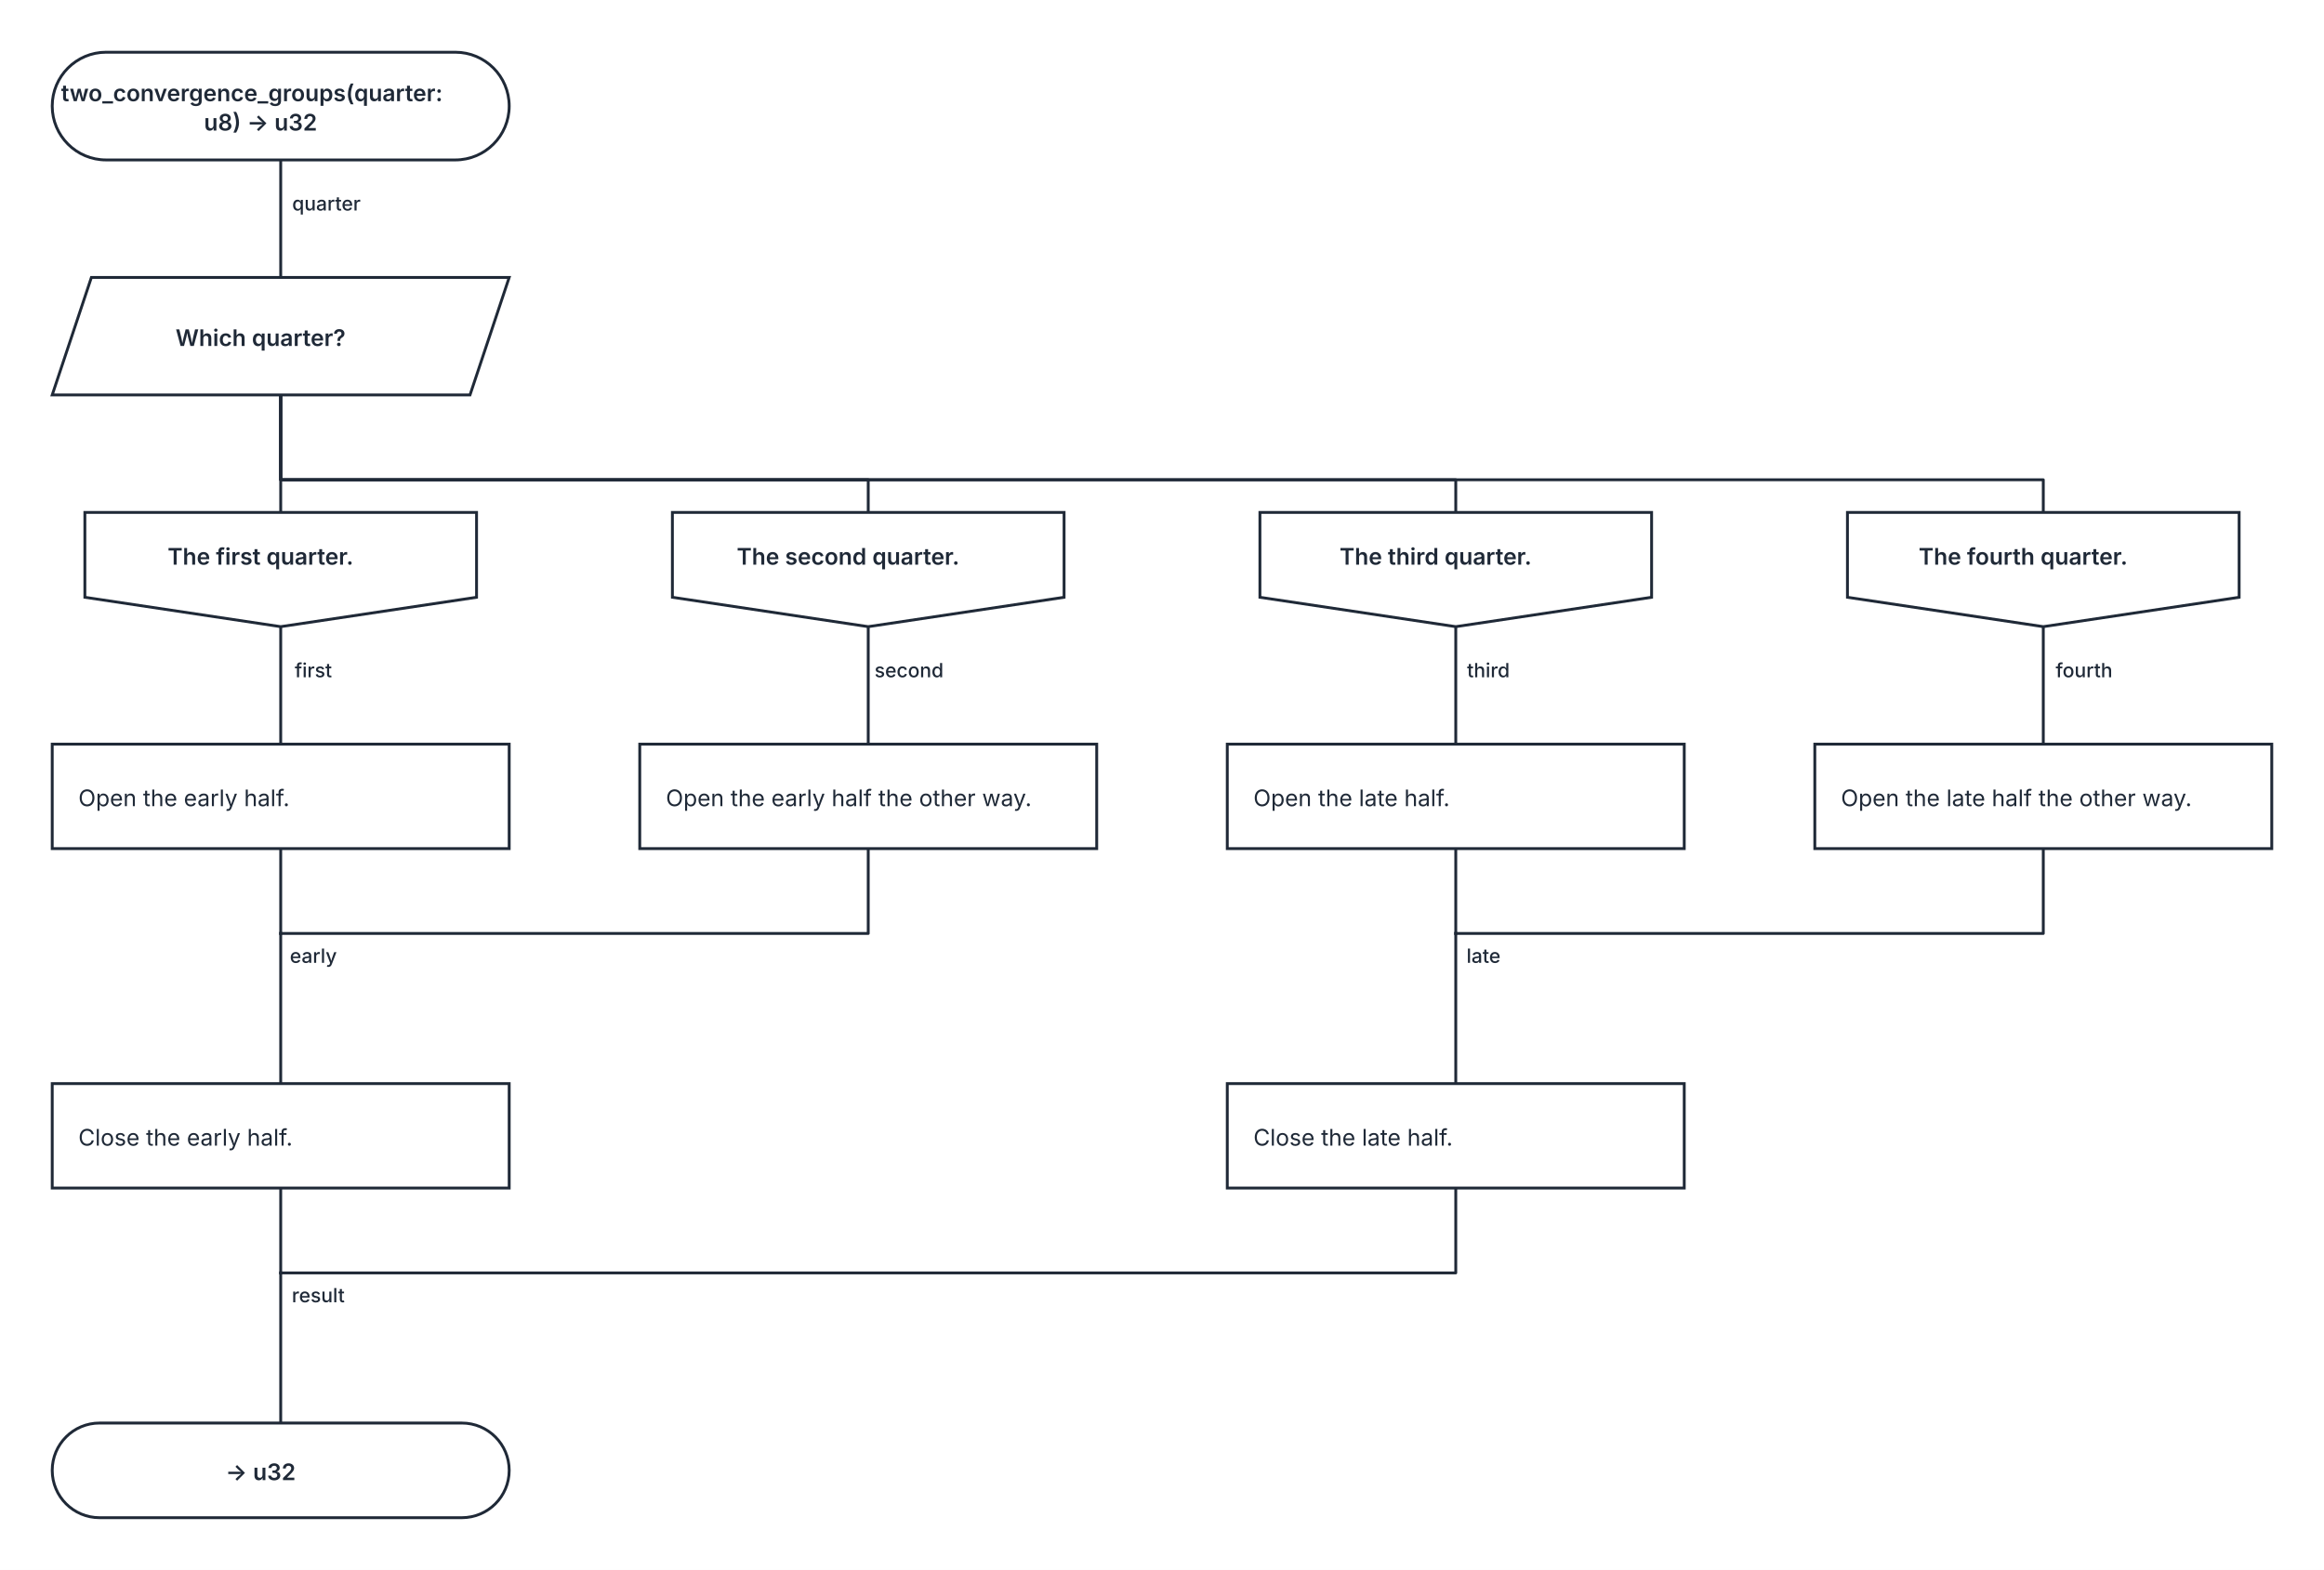
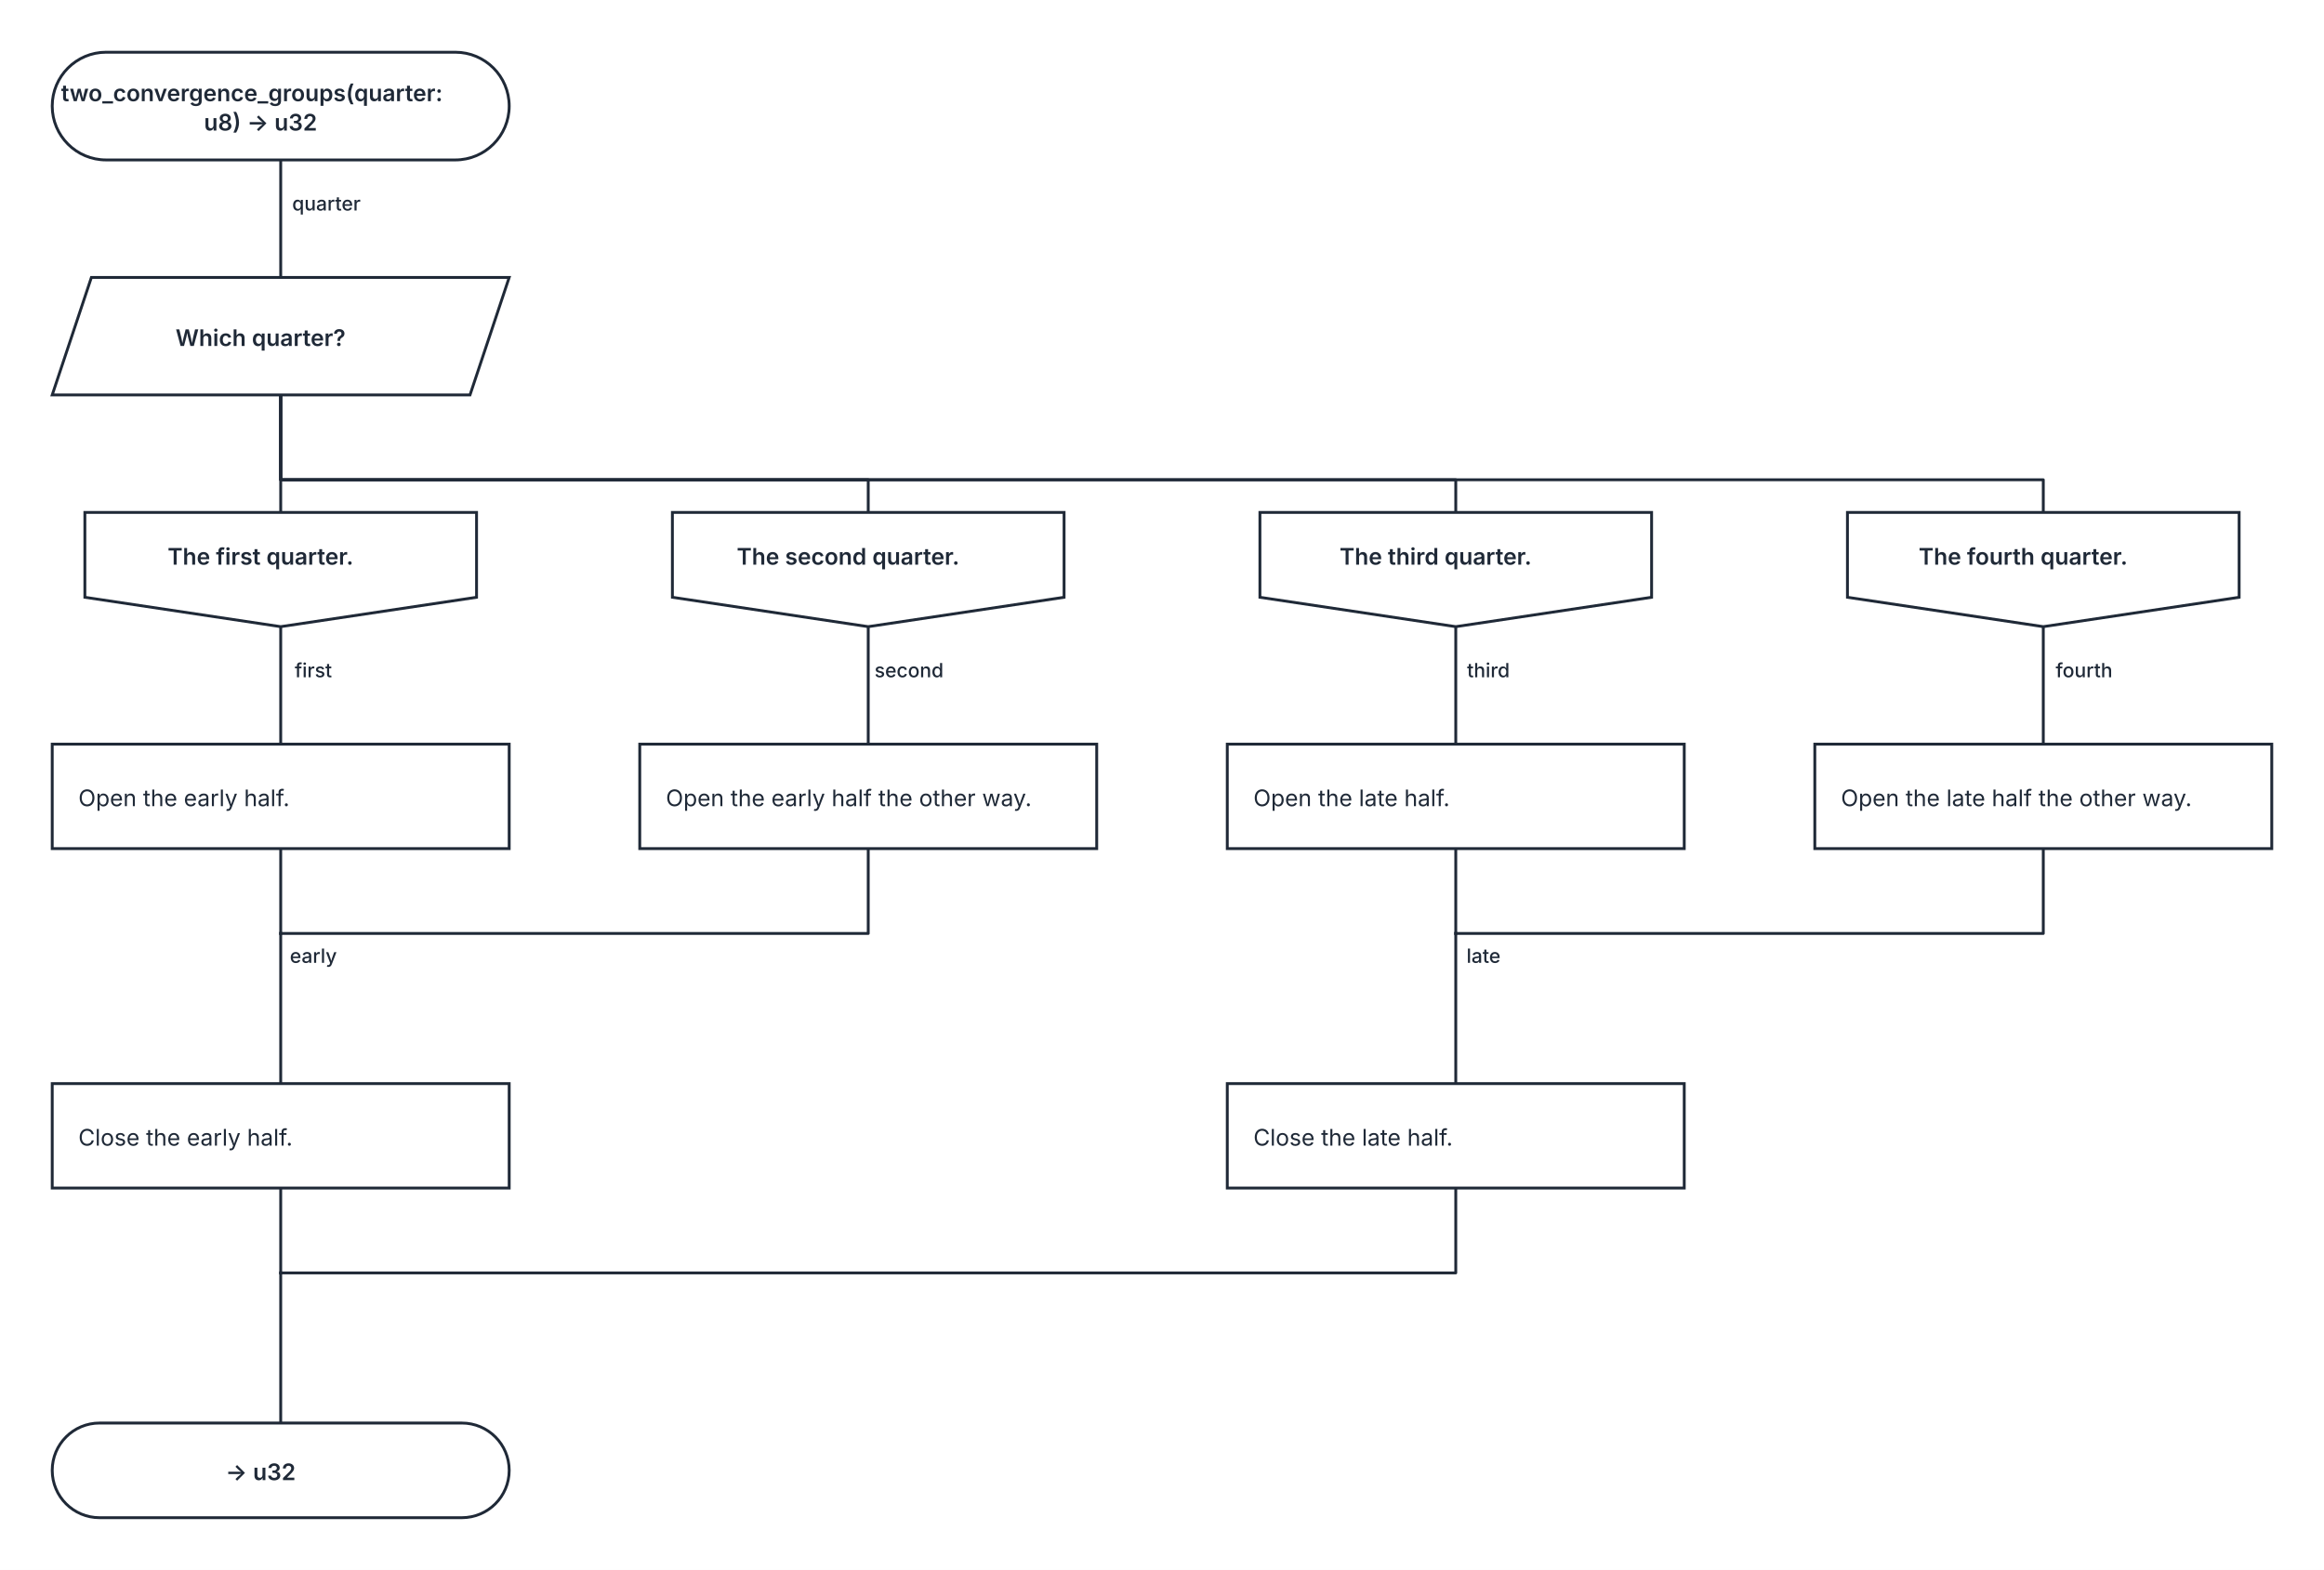
<svg xmlns="http://www.w3.org/2000/svg" width="1424" height="962" viewBox="0 0 1424 962" role="img" aria-labelledby="kaalang-title" aria-describedby="kaalang-description">
  <defs>
    <style>
      svg { color: #1f2937; font-family: Inter, ui-sans-serif, system-ui, -apple-system, BlinkMacSystemFont, "Segoe UI", sans-serif; text-rendering: optimizeLegibility; }
      .connection { fill: none; stroke: currentColor; stroke-width: 1.75; stroke-linecap: square; stroke-linejoin: round; }
      .connection-label { fill: currentColor; font-size: 12px; font-weight: 500; paint-order: stroke; stroke: #ffffff; stroke-width: 5px; stroke-linejoin: round; text-anchor: middle; }
      .node-shape { fill: #ffffff; stroke: currentColor; stroke-width: 1.75; }
      .label { fill: currentColor; font-size: 14px; text-anchor: middle; }
      .start .label, .question .label, .select .label, .case .label, .end .label { font-weight: 600; }
      .action .label { font-weight: 400; text-anchor: start; }
    </style>
  </defs>
  <rect width="100%" height="100%" fill="#ffffff" />
  <g class="connections">
    <path class="connection" d="M 172 98 L 172 170" />
    <path class="connection" d="M 172 242 L 172 314" />
    <path class="connection" d="M 172 242 L 172 294 L 532 294 L 532 314" />
    <path class="connection" d="M 172 242 L 172 294 L 892 294 L 892 314" />
    <path class="connection" d="M 172 242 L 172 294 L 1252 294 L 1252 314" />
    <path class="connection" d="M 172 384 L 172 456" />
    <path class="connection" d="M 532 384 L 532 456" />
    <path class="connection" d="M 892 384 L 892 456" />
    <path class="connection" d="M 1252 384 L 1252 456" />
    <path class="connection" d="M 172 520 L 172 572" />
    <path class="connection" d="M 532 520 L 532 572 L 172 572" />
    <path class="connection" d="M 172 728 L 172 780" />
    <path class="connection" d="M 892 520 L 892 572" />
    <path class="connection" d="M 1252 520 L 1252 572 L 892 572" />
    <path class="connection" d="M 892 728 L 892 780 L 172 780" />
    <path class="connection" d="M 172 572 L 172 664" />
    <path class="connection" d="M 172 780 L 172 872" />
    <path class="connection" d="M 892 572 L 892 664" />
    <text class="connection-label" x="200" y="590" xml:space="preserve">
      <tspan x="200" dy="0">early</tspan>
-     </text>
-     <text class="connection-label" x="203" y="798" xml:space="preserve">
-       <tspan x="203" dy="0">result</tspan>
    </text>
    <text class="connection-label" x="917" y="590" xml:space="preserve">
      <tspan x="917" dy="0">late</tspan>
    </text>
    <text class="connection-label" x="208" y="129" xml:space="preserve">
      <tspan x="208" dy="0">quarter</tspan>
    </text>
    <text class="connection-label" x="200" y="415" xml:space="preserve">
      <tspan x="200" dy="0">first</tspan>
    </text>
    <text class="connection-label" x="565" y="415" xml:space="preserve">
      <tspan x="565" dy="0">second</tspan>
    </text>
    <text class="connection-label" x="920" y="415" xml:space="preserve">
      <tspan x="920" dy="0">third</tspan>
    </text>
    <text class="connection-label" x="1285" y="415" xml:space="preserve">
      <tspan x="1285" dy="0">fourth</tspan>
    </text>
  </g>
  <g class="nodes">
    <g class="node start" transform="translate(172 65)">
      <rect class="node-shape" x="-140" y="-33" width="280" height="66" rx="33" />
      <text class="label" y="-3" xml:space="preserve">
        <tspan x="0" dy="0">two_convergence_groups(quarter: </tspan>
        <tspan x="0" dy="18">u8) -&gt; u32</tspan>
      </text>
    </g>
    <g class="node select" transform="translate(172 206)">
      <polygon class="node-shape" points="-116,-36 140,-36 116,36 -140,36" />
      <text class="label" y="6" xml:space="preserve">
        <tspan x="0" dy="0">Which quarter?</tspan>
      </text>
    </g>
    <g class="node case" transform="translate(172 349)">
      <polygon class="node-shape" points="-120,-35 120,-35 120,17 0,35 -120,17" />
      <text class="label" y="-3" xml:space="preserve">
        <tspan x="0" dy="0">The first quarter.</tspan>
      </text>
    </g>
    <g class="node case" transform="translate(532 349)">
      <polygon class="node-shape" points="-120,-35 120,-35 120,17 0,35 -120,17" />
      <text class="label" y="-3" xml:space="preserve">
        <tspan x="0" dy="0">The second quarter.</tspan>
      </text>
    </g>
    <g class="node case" transform="translate(892 349)">
      <polygon class="node-shape" points="-120,-35 120,-35 120,17 0,35 -120,17" />
      <text class="label" y="-3" xml:space="preserve">
        <tspan x="0" dy="0">The third quarter.</tspan>
      </text>
    </g>
    <g class="node case" transform="translate(1252 349)">
      <polygon class="node-shape" points="-120,-35 120,-35 120,17 0,35 -120,17" />
      <text class="label" y="-3" xml:space="preserve">
        <tspan x="0" dy="0">The fourth quarter.</tspan>
      </text>
    </g>
    <g class="node action" transform="translate(172 488)">
      <rect class="node-shape" x="-140" y="-32" width="280" height="64" />
      <text class="label" y="6" xml:space="preserve">
        <tspan x="-124" dy="0">Open the early half.</tspan>
      </text>
    </g>
    <g class="node action" transform="translate(532 488)">
      <rect class="node-shape" x="-140" y="-32" width="280" height="64" />
      <text class="label" y="6" xml:space="preserve">
        <tspan x="-124" dy="0">Open the early half the other way.</tspan>
      </text>
    </g>
    <g class="node action" transform="translate(172 696)">
      <rect class="node-shape" x="-140" y="-32" width="280" height="64" />
      <text class="label" y="6" xml:space="preserve">
        <tspan x="-124" dy="0">Close the early half.</tspan>
      </text>
    </g>
    <g class="node action" transform="translate(892 488)">
      <rect class="node-shape" x="-140" y="-32" width="280" height="64" />
      <text class="label" y="6" xml:space="preserve">
        <tspan x="-124" dy="0">Open the late half.</tspan>
      </text>
    </g>
    <g class="node action" transform="translate(1252 488)">
      <rect class="node-shape" x="-140" y="-32" width="280" height="64" />
      <text class="label" y="6" xml:space="preserve">
        <tspan x="-124" dy="0">Open the late half the other way.</tspan>
      </text>
    </g>
    <g class="node action" transform="translate(892 696)">
      <rect class="node-shape" x="-140" y="-32" width="280" height="64" />
      <text class="label" y="6" xml:space="preserve">
        <tspan x="-124" dy="0">Close the late half.</tspan>
      </text>
    </g>
    <g class="node end" transform="translate(172 901)">
      <rect class="node-shape" x="-140" y="-29" width="280" height="58" rx="29" />
      <text class="label" y="6" xml:space="preserve">
        <tspan x="0" dy="0">-&gt; u32</tspan>
      </text>
    </g>
  </g>
</svg>
